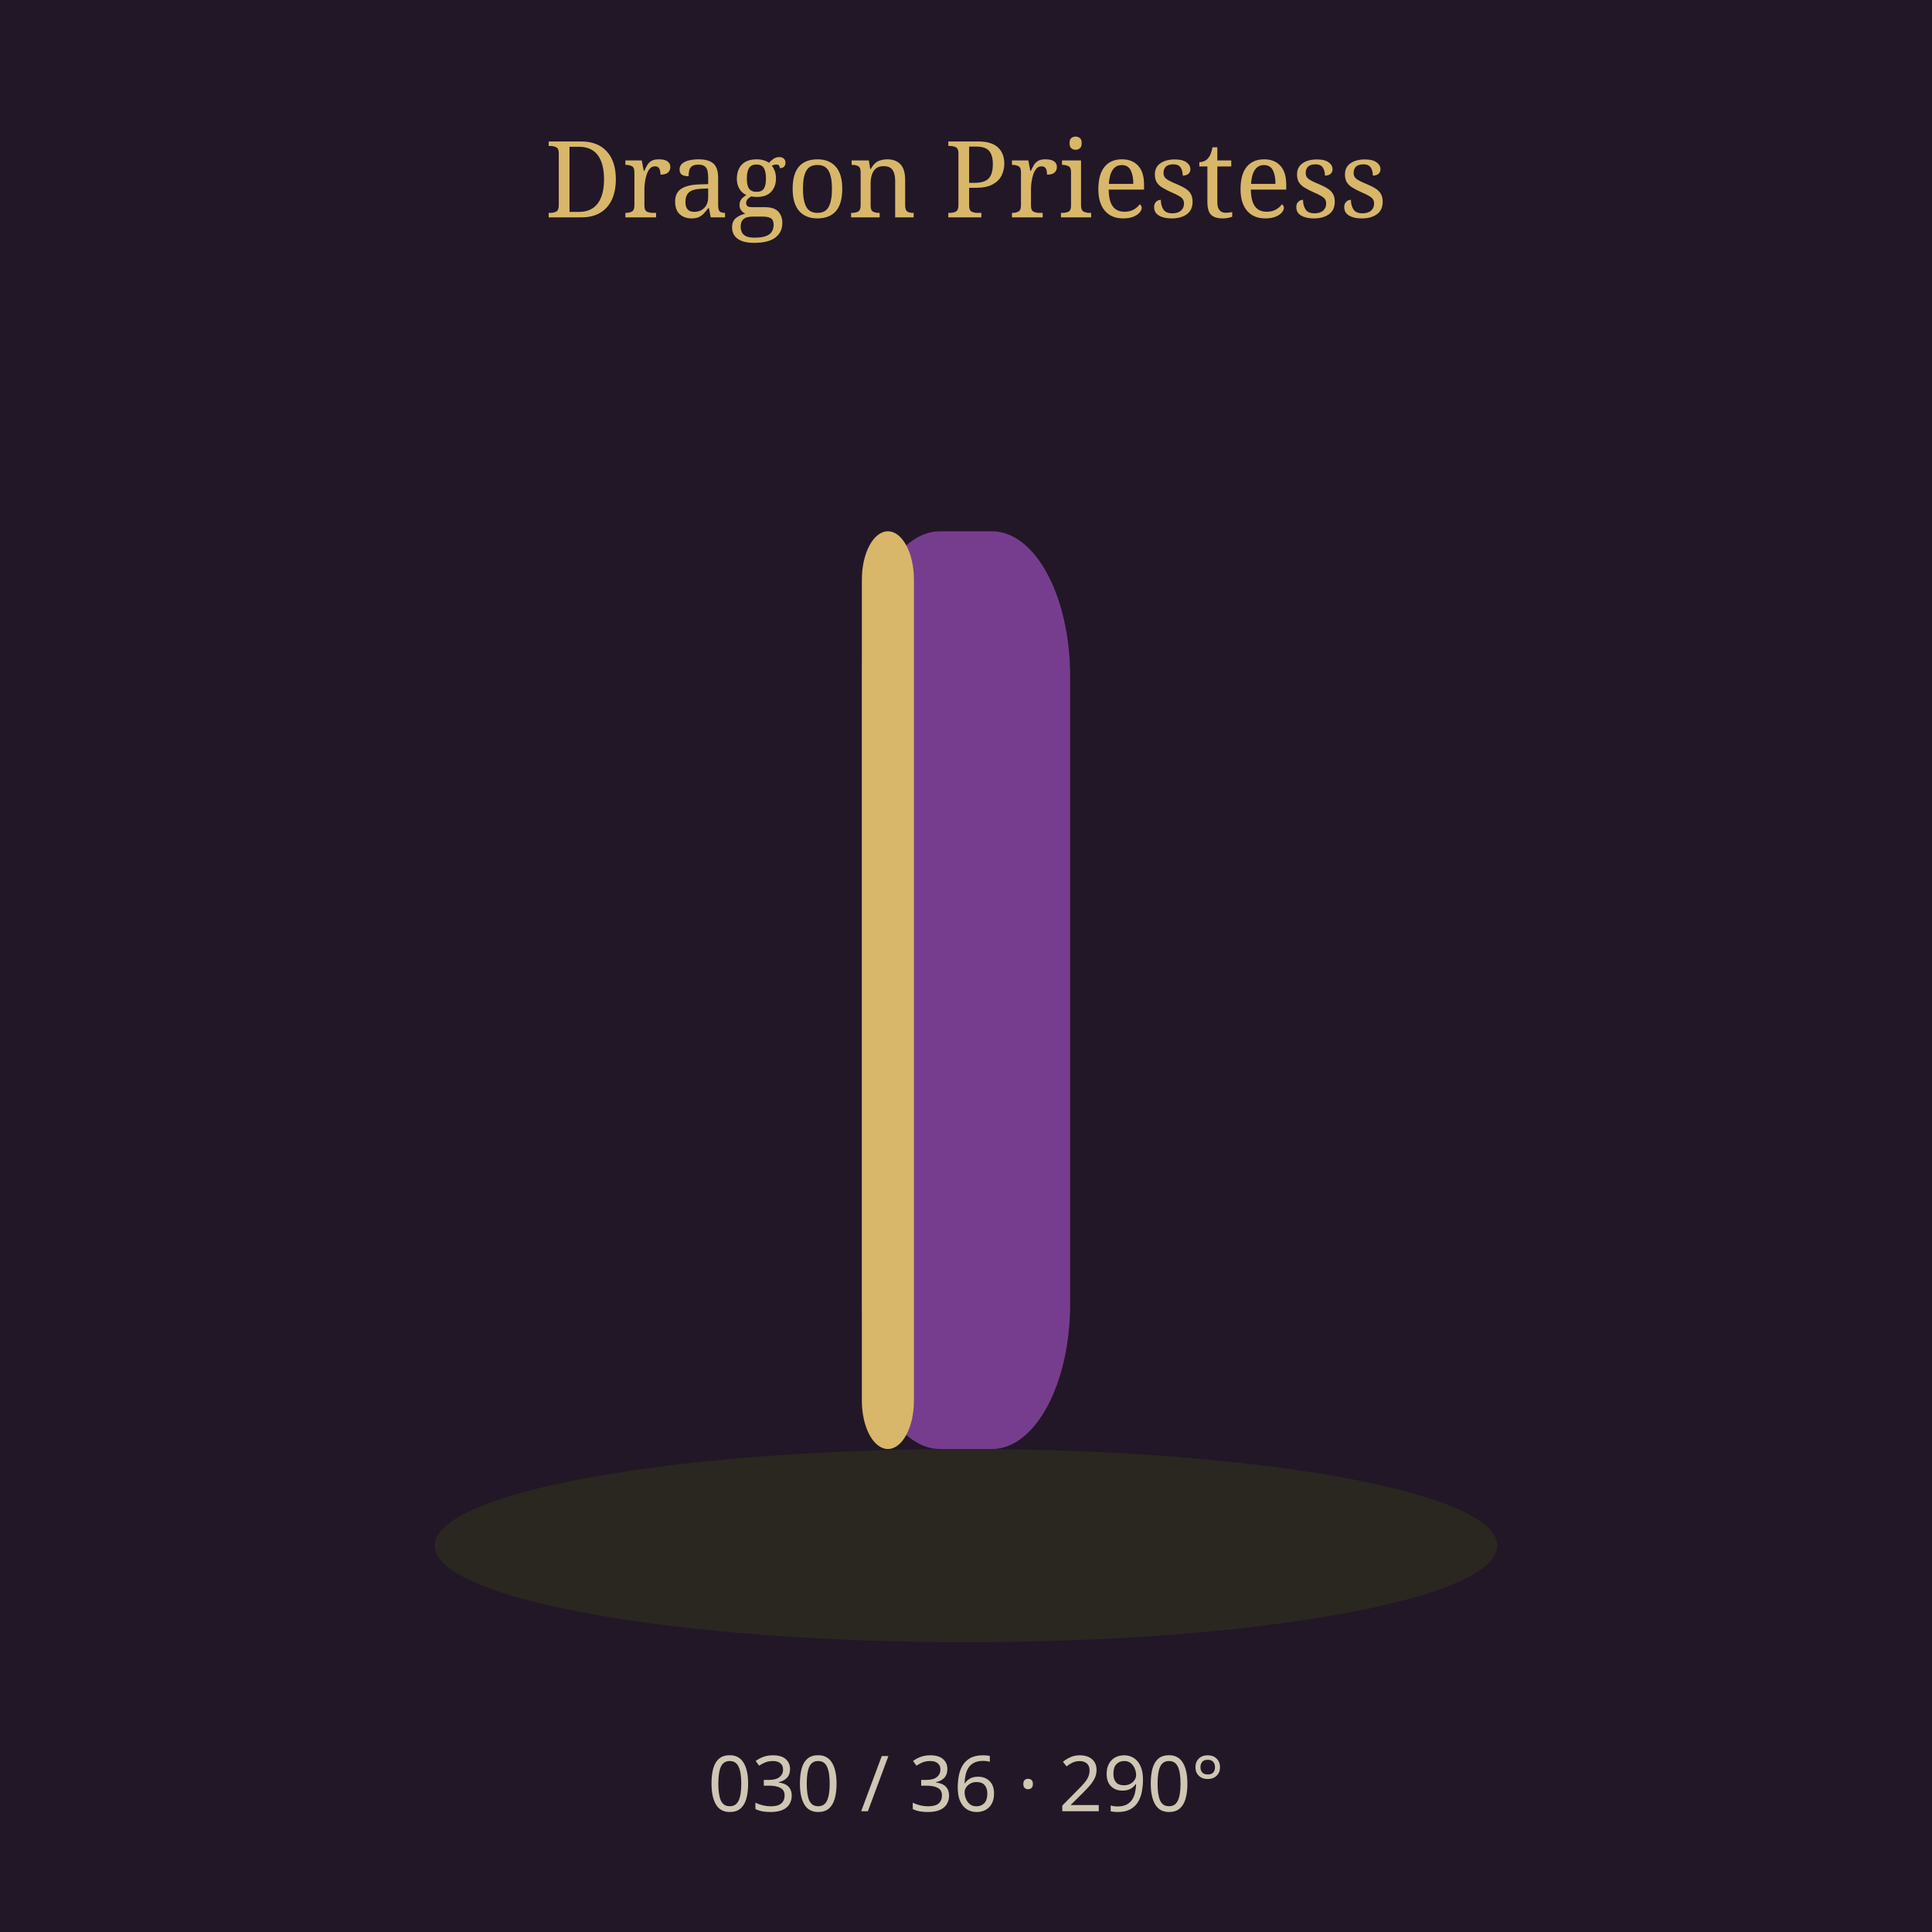
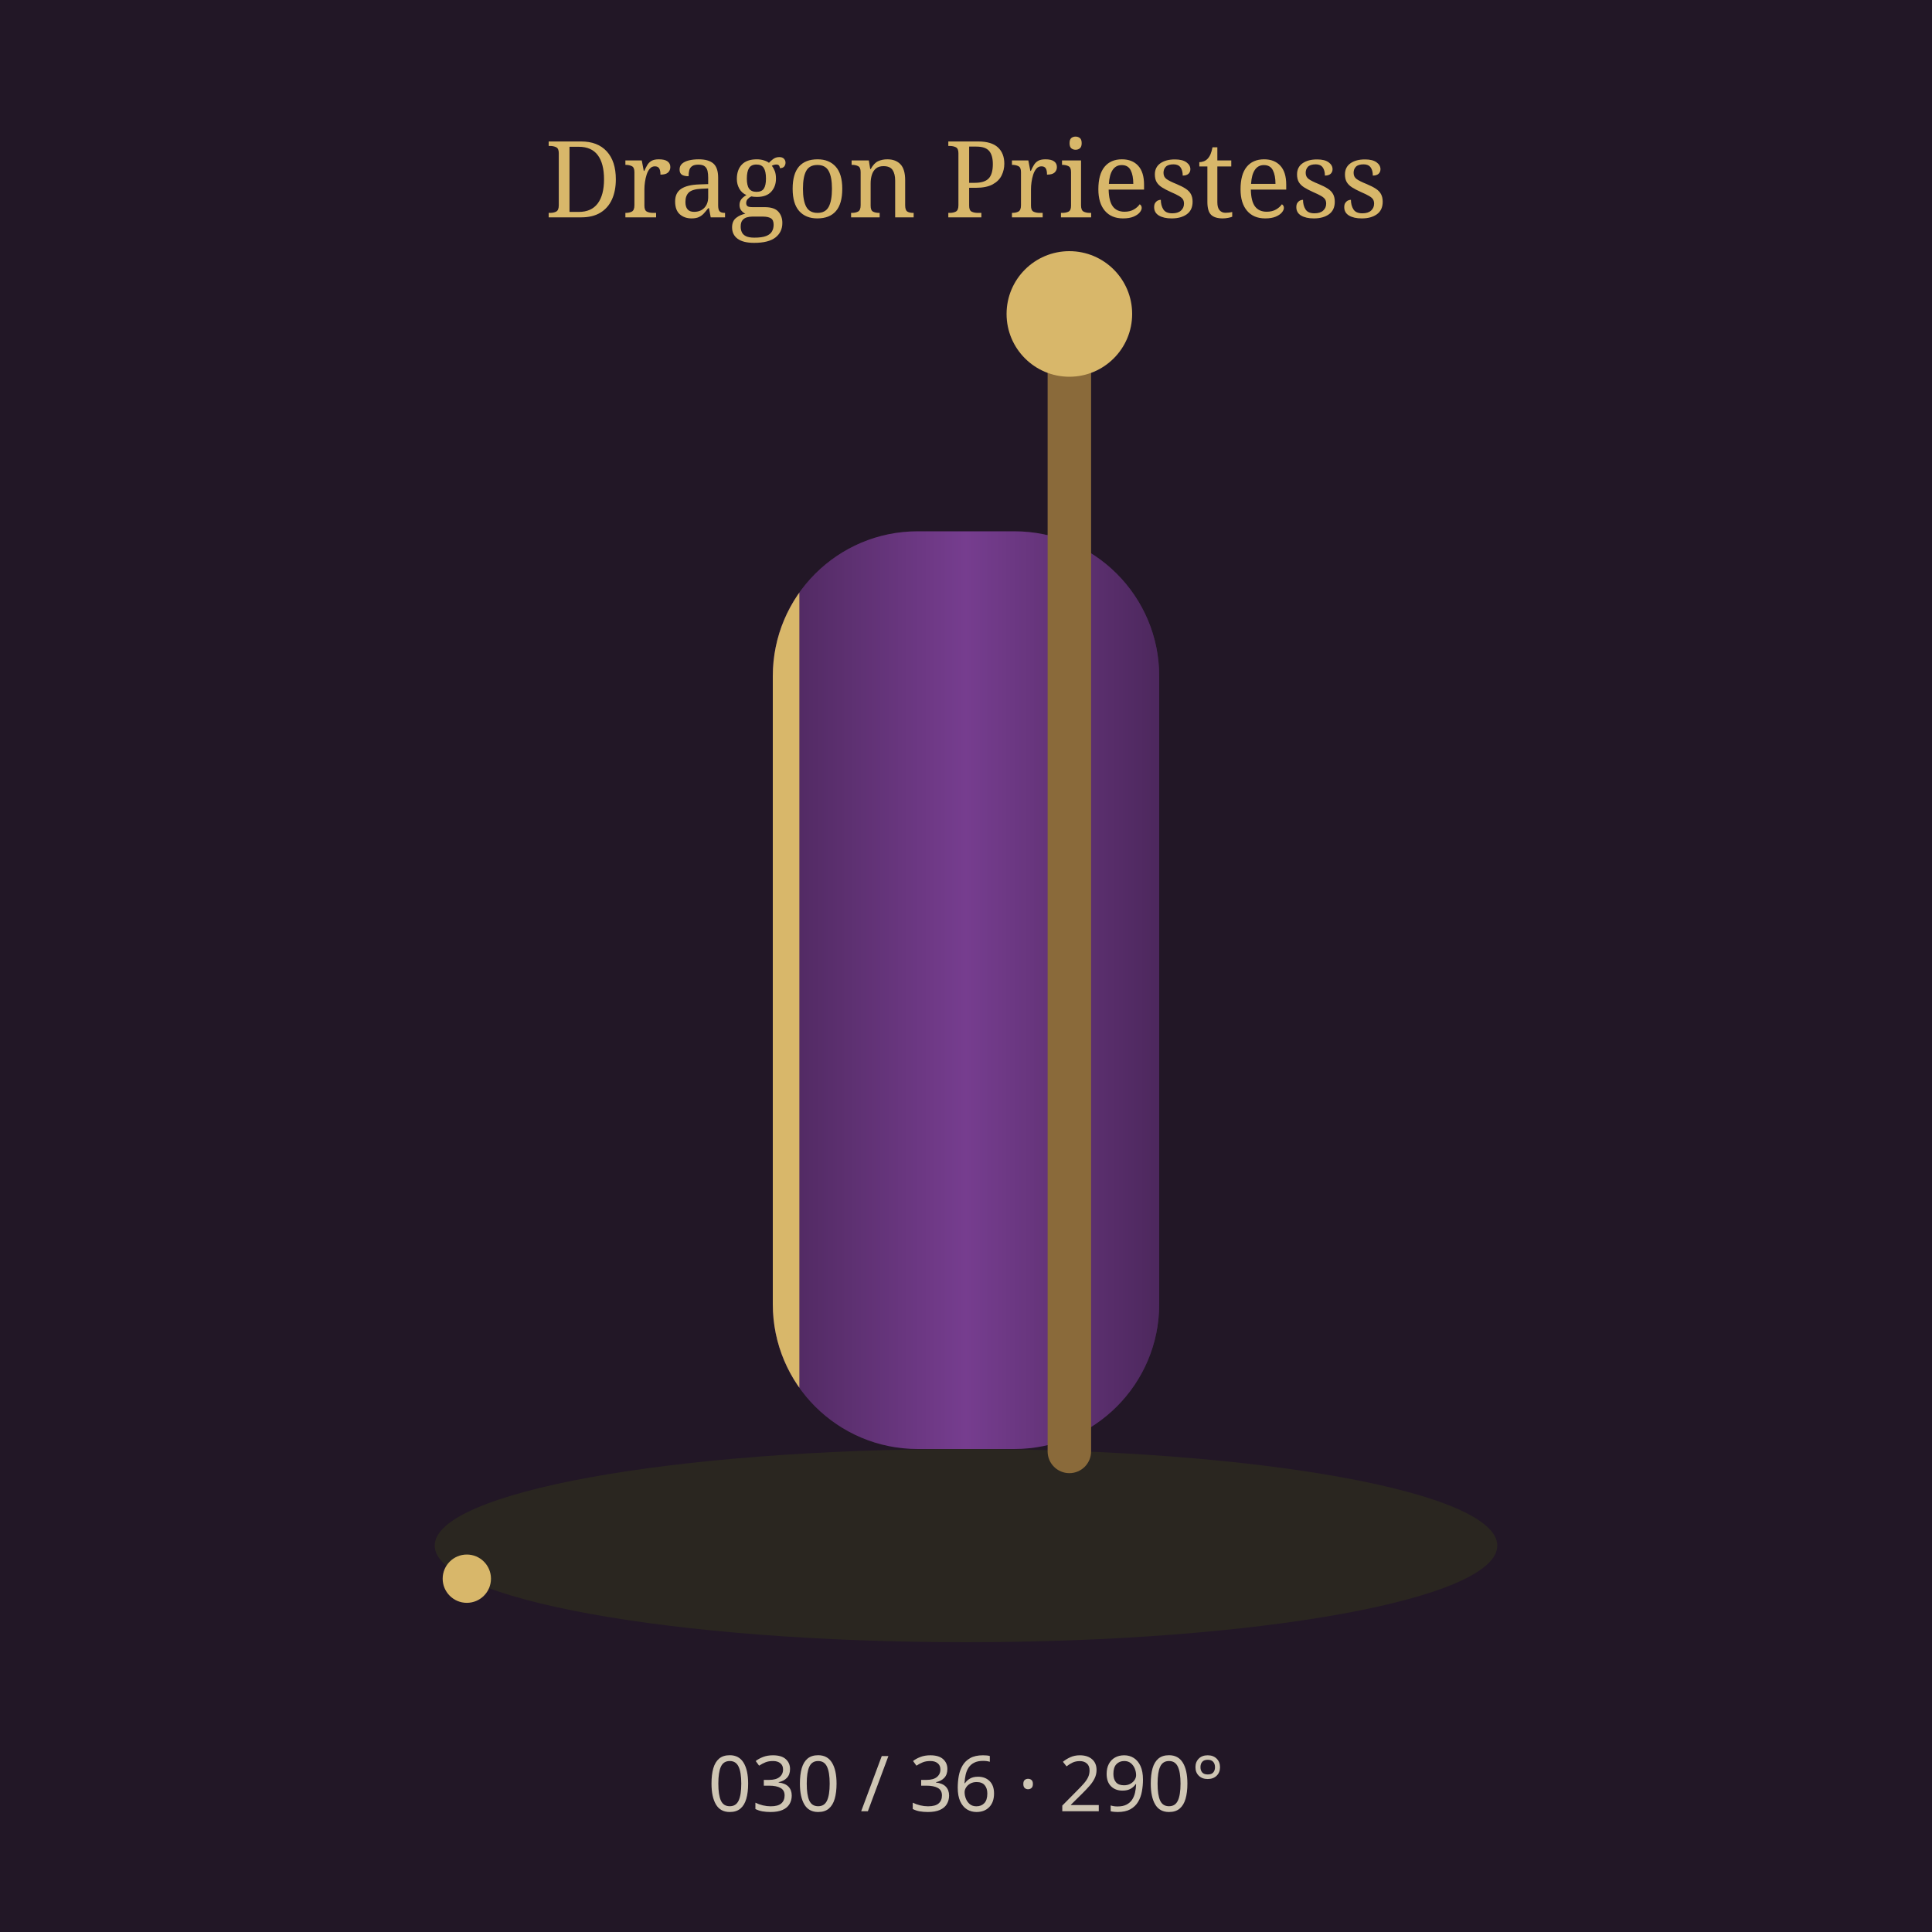
<svg xmlns="http://www.w3.org/2000/svg" width="800" height="800" viewBox="0 0 800 800">
+   <defs>
+     <linearGradient id="shade" x1="0" y1="0" x2="1" y2="0">
+       <stop offset="0" stop-color="#000" stop-opacity="0.35" />
+       <stop offset="0.5" stop-color="#000" stop-opacity="0" />
+       <stop offset="1" stop-color="#000" stop-opacity="0.35" />
+     </linearGradient>
+     <clipPath id="body">
+       <rect x="-80" y="-180" width="160" height="380" rx="60" />
+     </clipPath>
+   </defs>
  <rect width="100%" height="100%" fill="hsl(282 25% 12%)" />
  <ellipse cx="400" cy="640" rx="220" ry="40" fill="#2a2620" />
-   <g transform="translate(400 400) scale(0.539 1)">
+   <circle cx="193.3" cy="653.7" r="10" fill="#d8b76a" opacity="1" />
+   <g transform="translate(400 400)">
    <rect x="-80" y="-180" width="160" height="380" rx="60" fill="hsl(282 40% 40%)" />
-     <rect x="-80" y="-180" width="40" height="380" rx="20" fill="#d8b76a" />
+     <rect x="-80" y="-180" width="160" height="380" rx="60" fill="url(#shade)" />
+     <rect x="-81.3" y="-180" width="12.3" height="380" fill="#d8b76a" clip-path="url(#body)" />
+     <g opacity="1">
+       <rect x="33.8" y="-260" width="18" height="470" rx="9" fill="#8a6a3a" />
+       <circle cx="42.8" cy="-270" r="26" fill="#d8b76a" />
+     </g>
  </g>
  <text x="400" y="90" fill="#d8b76a" font-family="serif" font-size="44" text-anchor="middle">Dragon Priestess</text>
  <text x="400" y="750" fill="#cfc6b4" font-family="sans-serif" font-size="32" text-anchor="middle">030 / 36 · 290°</text>
</svg>
